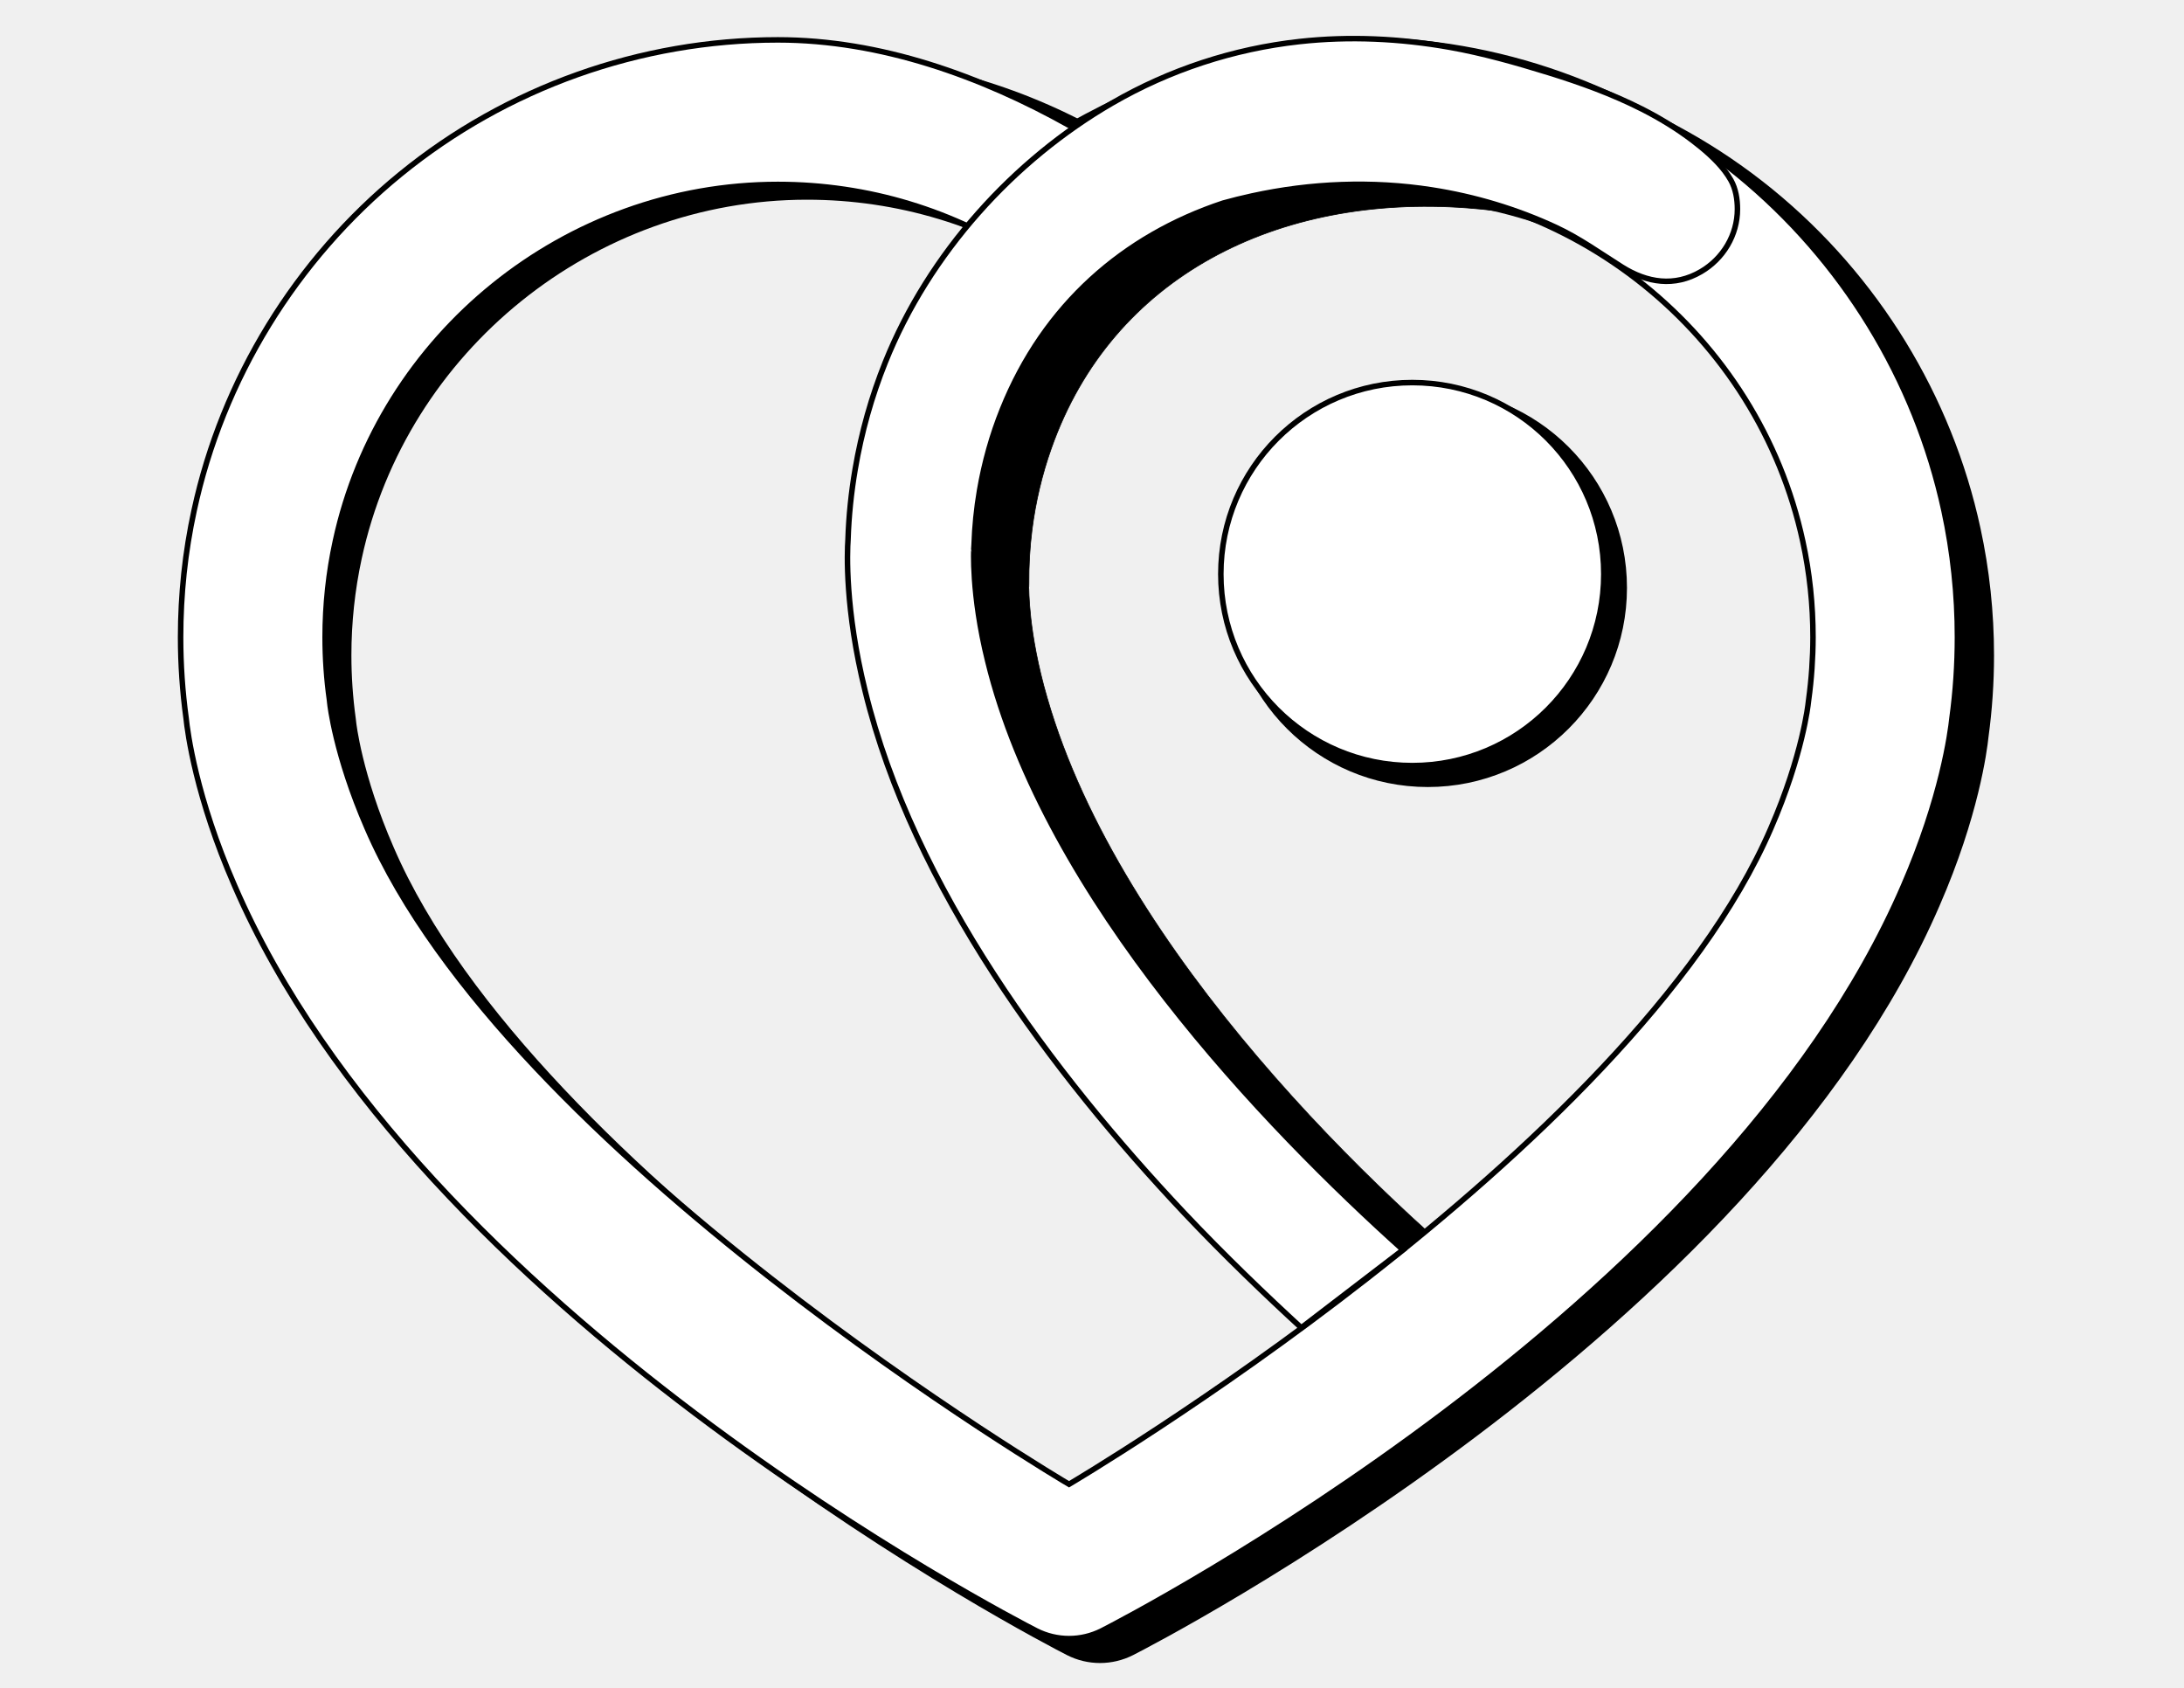
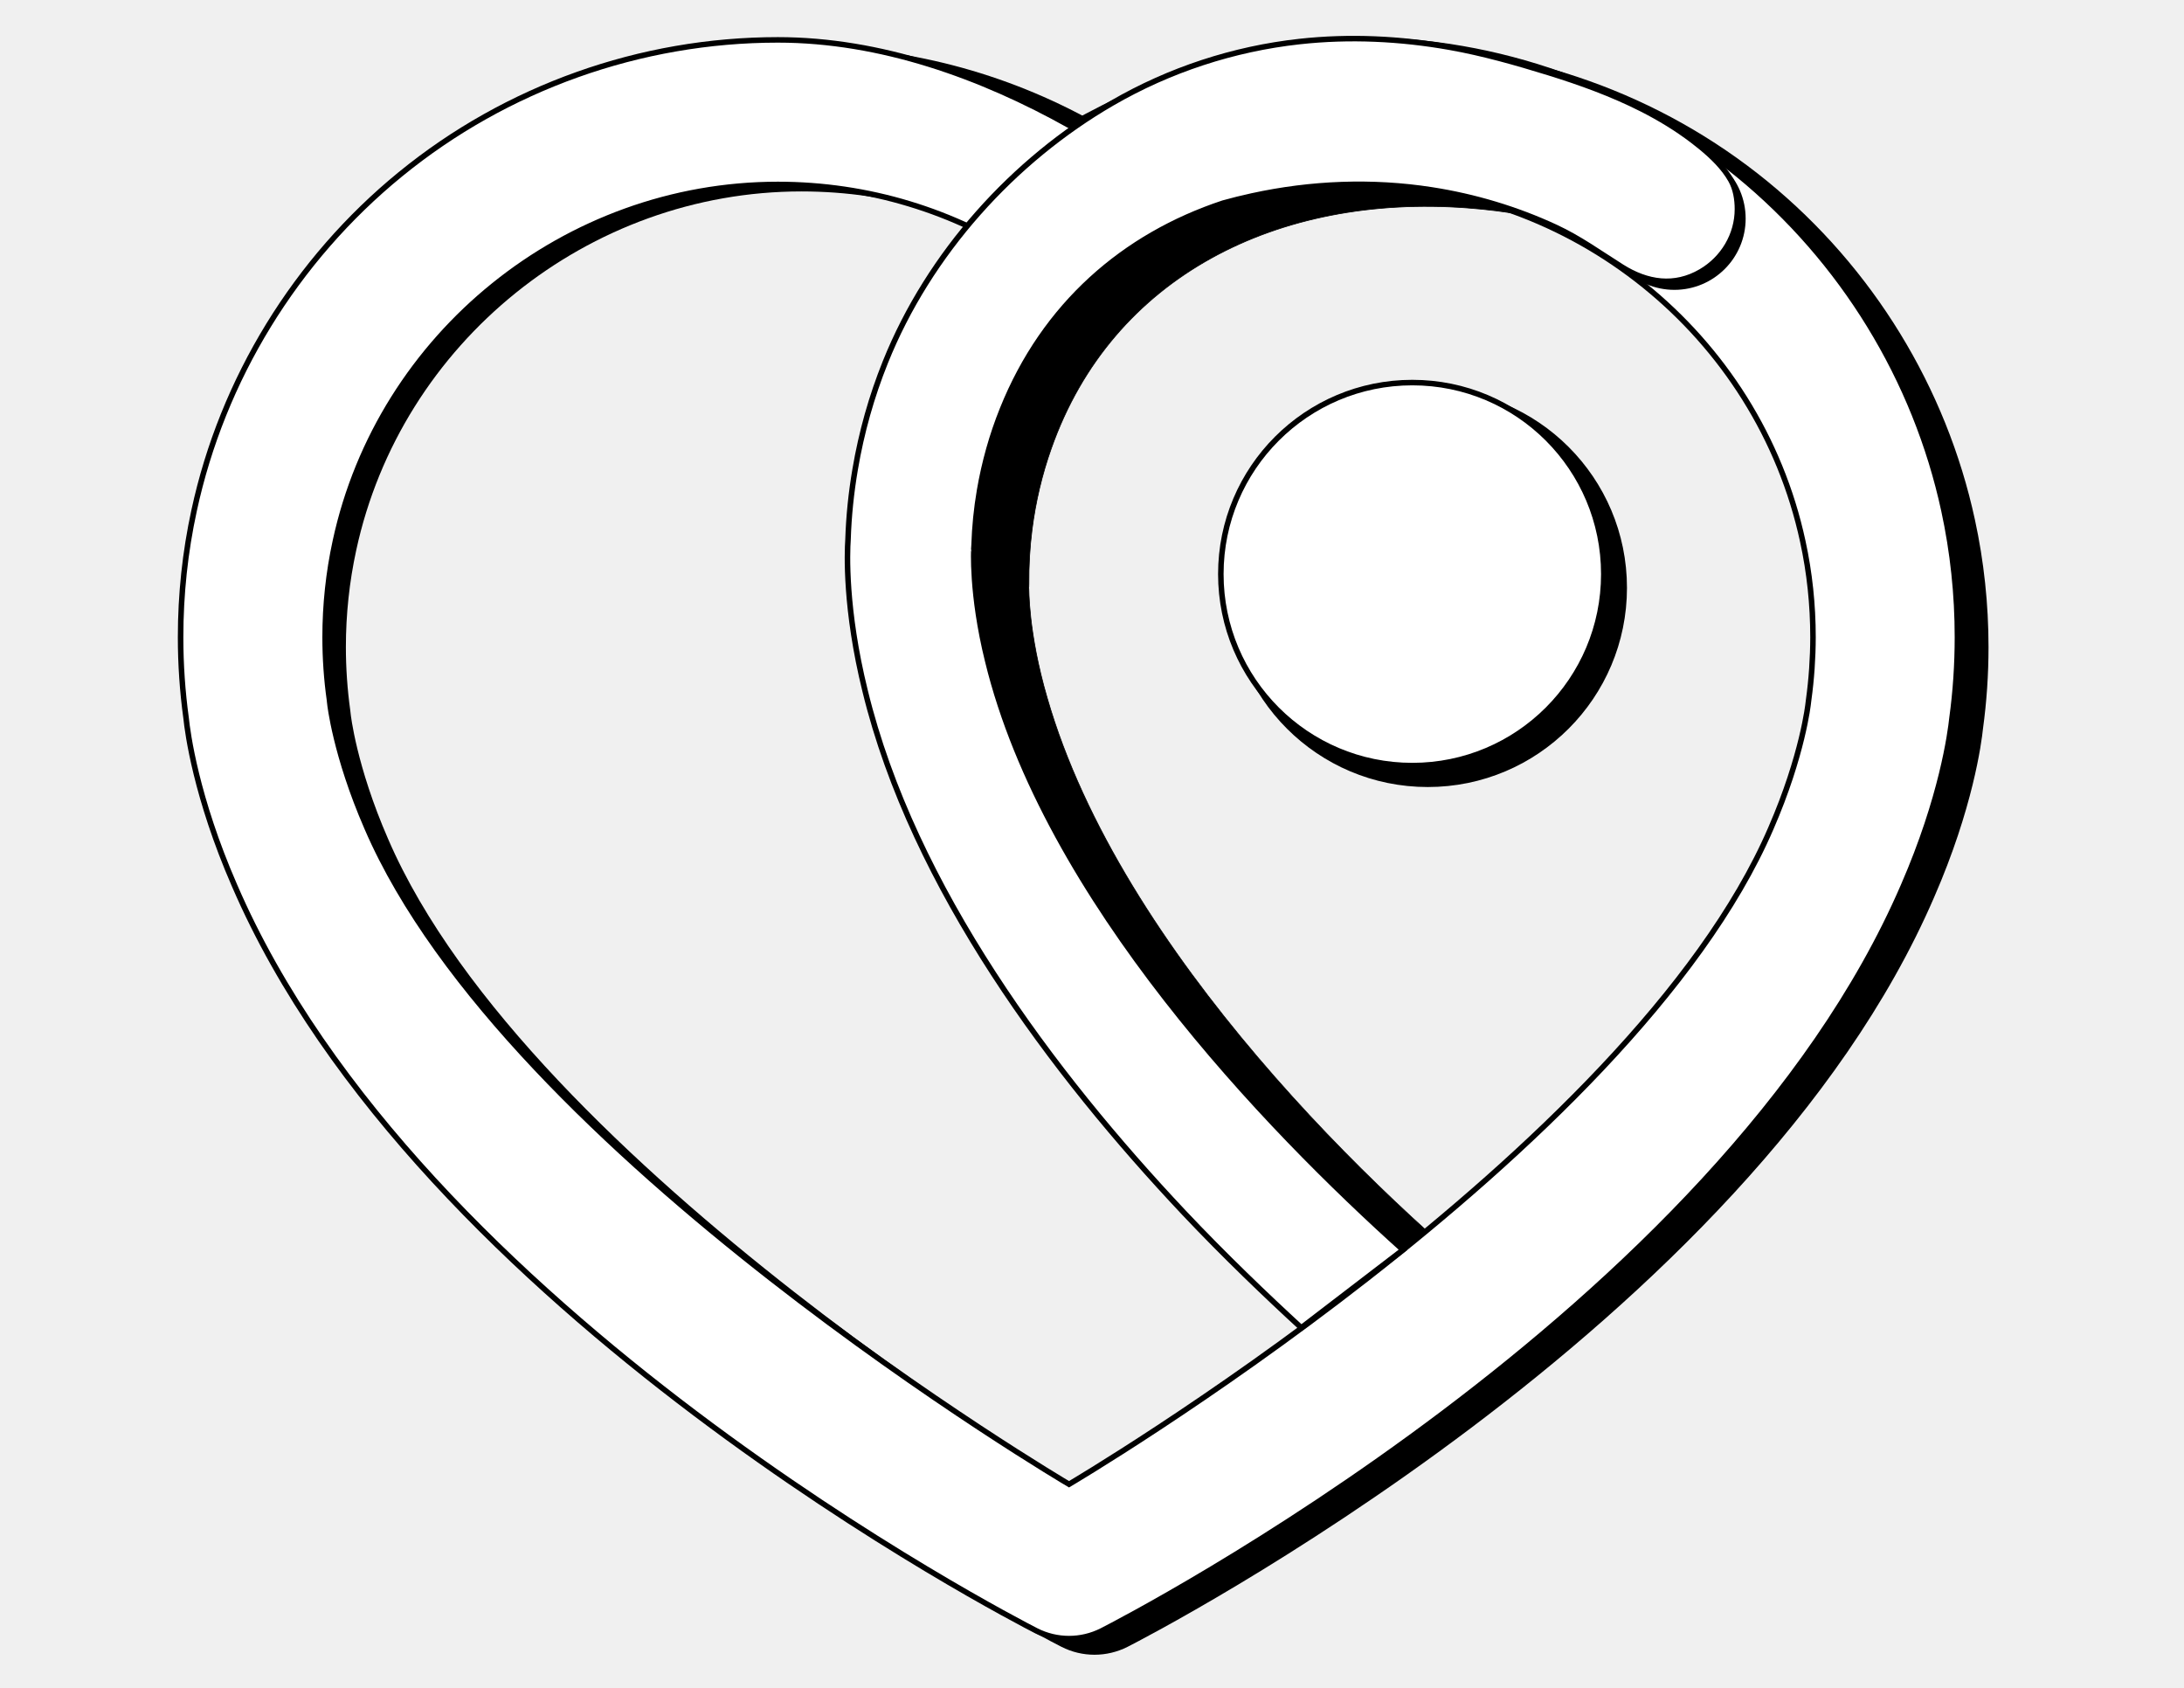
<svg xmlns="http://www.w3.org/2000/svg" version="1.1" id="Logo_1_" x="0px" y="0px" viewBox="0 0 792 612" style="enable-background:new 0 0 792 612;" xml:space="preserve">
  <style type="text/css">
	.st0{stroke:#000000;stroke-width:0.25;stroke-miterlimit:10;}
	.st1{stroke:#000000;stroke-width:3;stroke-miterlimit:10;}
	.st2{fill:#FFFFFF;stroke:#000000;stroke-width:2;stroke-miterlimit:10;}
	.st3{display:none;fill:url(#SVGID_1_);}
</style>
  <g id="Shadow">
-     <path d="M398.9,603c-4.11,0-8.21-0.96-11.97-2.87c-9.17-4.68-225.4-116.28-292.56-271.92c-14.04-32.2-17.13-55.85-17.67-61.05   c-1.33-9.72-2-19.65-2-29.53c0-15.61,1.66-31.16,4.93-46.22c10.34-47.9,37.06-91.48,75.24-122.66   c38.74-31.64,87.66-49.06,137.77-49.06c37.47,0,73.88,9.51,106.26,27.62c32.38-18.12,68.79-27.62,106.26-27.62   c50.1,0,99.03,17.42,137.77,49.06c38.18,31.18,64.9,74.75,75.25,122.7c3.27,15.03,4.93,30.58,4.93,46.19c0,9.88-0.67,19.81-2,29.53   c-0.54,5.19-3.63,28.85-17.71,61.14c-67.12,155.54-283.35,267.15-292.52,271.83C407.11,602.04,403.01,603,398.9,603z M292.64,72.41   c-77.29,0-145.2,54.74-161.47,130.15c-2.48,11.43-3.74,23.21-3.74,35.06c0,7.64,0.53,15.31,1.57,22.8   c0.06,0.46,0.12,0.92,0.16,1.38c0,0.02,1.97,18.77,13.59,45.42C194.01,426,398.9,546.66,398.9,546.66s204.88-120.63,256.11-239.35   c11.66-26.75,13.63-45.49,13.64-45.68c0.04-0.46,0.08-0.75,0.14-1.21c1.04-7.49,1.57-15.17,1.57-22.8   c0-11.85-1.25-23.63-3.73-35.03c-16.29-75.45-84.19-130.18-161.48-130.18c-32.78,0-64.46,9.58-91.62,27.71   c-8.86,5.91-20.41,5.91-29.28,0C357.1,81.99,325.42,72.41,292.64,72.41z" />
+     <path d="M396.9,600c-4.11,0-8.21-0.96-11.97-2.87c-9.17-4.68-225.4-116.28-292.56-271.92c-14.04-32.2-17.13-55.85-17.67-61.05   c-1.33-9.72-2-19.65-2-29.53c0-15.61,1.66-31.16,4.93-46.22c10.34-47.9,37.06-91.48,75.24-122.66   c38.74-31.64,87.66-49.06,137.77-49.06c37.47,0,73.88,9.51,106.26,27.62c32.38-18.12,68.79-27.62,106.26-27.62   c50.1,0,99.03,17.42,137.77,49.06c38.18,31.18,64.9,74.75,75.25,122.7c3.27,15.03,4.93,30.58,4.93,46.19c0,9.88-0.67,19.81-2,29.53   c-0.54,5.19-3.63,28.85-17.71,61.14c-67.12,155.54-283.35,267.15-292.52,271.83C405.11,599.04,401.01,600,396.9,600z M290.64,69.41   c-77.29,0-145.2,54.74-161.47,130.15c-2.48,11.43-3.74,23.21-3.74,35.06c0,7.64,0.53,15.31,1.57,22.8   c0.06,0.46,0.12,0.92,0.16,1.38c0,0.02,1.97,18.77,13.59,45.42C192.01,423,396.9,543.66,396.9,543.66s204.88-120.63,256.11-239.35   c11.66-26.75,13.63-45.49,13.64-45.68c0.04-0.46,0.08-0.75,0.14-1.21c1.04-7.49,1.57-15.17,1.57-22.8   c0-11.85-1.25-23.63-3.73-35.03c-16.29-75.45-84.19-130.18-161.48-130.18c-32.78,0-64.46,9.58-91.62,27.71   c-8.86,5.91-20.41,5.91-29.28,0C355.1,78.99,323.42,69.41,290.64,69.41z" />
    <path class="st0" d="M549.37,473.45c-49.22-38.84-142.97-128-169.6-220.32c-7.02-24.01-6.65-40.21-6.68-40.23l0.03-1.19   c-0.06-6.51,0.31-13.1,1.14-19.62c1.29-10.12,3.63-20.03,6.99-29.5c22.06-62.55,82.28-92.3,150.86-87.19   c28,2.09,53.69,9.18,75.43,26.64l1.95,1.08c3.25,1.59,6.6,2.65,10.21,3.13c11.69,1.49,22.35-6.78,23.84-18.47   c0.23-1.89,0.29-3.82,0.15-5.73c-0.38-5.23-2.21-10.29-5.7-13.6c-28-24.3-62.27-39.64-99.16-44.34   c-42.74-5.44-86.36,4.11-122.83,26.9c-35.97,22.46-63.49,56.72-77.52,96.47c-4.42,12.5-7.52,25.59-9.2,38.89   c-1.08,8.43-1.59,16.97-1.5,25.41c-0.12,4.48-0.05,25.01,8.43,53.99c20.2,70.01,73.37,134.69,122.42,182.51   c22.11,21.55,43.07,39.42,60.09,53.03L549.37,473.45z" />
    <circle class="st1" cx="517.77" cy="213.14" r="70.73" />
  </g>
  <g id="Front">
    <path class="st2" d="M704.96,185.16c-10.29-47.65-36.85-90.94-74.79-121.94c-38.5-31.44-87.11-48.76-136.91-48.76   c-37.23,0-73.17,13.1-105.36,31.1c-32.17-18.01-68.59-31.1-105.83-31.1c-49.79,0-98.41,17.31-136.91,48.76   c-37.94,30.99-64.5,74.29-74.77,121.9c-3.26,14.97-4.9,30.43-4.9,45.93c0,9.83,0.67,19.69,2,29.35   c0.52,5.17,3.59,28.67,17.56,60.68c66.74,154.65,281.63,265.57,290.74,270.23c3.72,1.89,7.8,2.84,11.88,2.84s8.16-0.95,11.9-2.84   c9.11-4.66,224-115.57,290.7-270.13c13.98-32.1,17.05-55.61,17.59-60.77c1.33-9.66,1.98-19.52,1.98-29.35   C709.85,215.56,708.2,200.1,704.96,185.16z M655.89,253.72c-0.07,0.45-0.11,0.75-0.15,1.2c-0.02,0.19-1.97,18.81-13.55,45.41   c-50.91,117.97-254.52,237.85-254.52,237.85s-203.62-119.9-254.54-237.94c-11.55-26.5-13.51-45.13-13.51-45.14   c-0.04-0.45-0.09-0.92-0.15-1.37c-1.05-7.45-1.57-15.07-1.57-22.67c0-11.77,1.25-23.49,3.72-34.83   c16.17-74.94,83.66-129.35,160.46-129.35c32.59,0,64.07,9.53,91.06,27.55c8.82,5.88,20.29,5.88,29.1,0   c26.99-18.02,58.47-27.55,91.04-27.55c76.81,0,144.3,54.41,160.47,129.37c2.47,11.32,3.71,23.04,3.71,34.81   C657.44,238.65,656.92,246.27,655.89,253.72z" />
    <circle class="st2" cx="512.16" cy="208.16" r="69.44" />
+     <circle cx="607.2" cy="79.26" r="25.84" />
    <path class="st2" d="M630.06,75.82c0,9.38-5.17,17.97-13.23,22.68c-9.59,5.61-19.54,4.06-28.65-1.68   c-8.04-5.06-15.35-10.38-24.03-14.41c-14.23-6.6-29.42-11.14-44.92-13.55c-21.64-3.37-43.81-2.48-65.2,2.19   c-3.51,0.76-7,1.63-10.46,2.59c-35.9,11.9-64.85,36.88-80.04,74.74c-3.79,9.4-6.57,19.31-8.3,29.45   c-1.12,6.54-1.78,13.17-1.99,19.74l-0.08,1.19c0.02,0.02-1.04,16.34,5.01,40.85c20.98,86.29,101.38,169.38,150.6,213.58   l-36.88,28.25c-12.57-11.54-28.08-26.39-42.52-41.7c-47.42-50.3-98.27-117.79-115.65-189.24c-7.32-29.59-6.52-50.29-6.2-54.81   c0.27-8.51,1.15-17.1,2.6-25.55c2.26-13.34,5.94-26.4,10.94-38.82c15.84-39.48,46.51-73.26,82.27-93.96   c20.81-12.05,43.99-19.65,67.89-22.29c18.23-2.01,36.53-1.11,54.48,2.06c12.06,2.14,24.13,5.57,35.91,9.21   c11.52,3.57,22.94,7.7,33.71,13.15c6.51,3.3,12.77,7.1,18.58,11.53c1.02,0.77,2.02,1.57,3.01,2.38c4.07,3.38,8.14,7.26,10.77,11.92   C629.45,68.46,630.06,72.25,630.06,75.82z" />
    <linearGradient id="SVGID_1_" gradientUnits="userSpaceOnUse" x1="477.914" y1="452.347" x2="504.637" y2="484.772" gradientTransform="matrix(1.0184 -7.032901e-03 -7.032901e-03 1.0184 -6.0234 -4.643)">
      <stop offset="0.245" style="stop-color:#FFFFFF" />
      <stop offset="0.305" style="stop-color:#DDDFE0" />
      <stop offset="0.412" style="stop-color:#AEB0B3" />
      <stop offset="0.518" style="stop-color:#888A8C" />
      <stop offset="0.623" style="stop-color:#696B6D" />
      <stop offset="0.724" style="stop-color:#4F4F51" />
      <stop offset="0.823" style="stop-color:#343335" />
      <stop offset="0.916" style="stop-color:#121213" />
      <stop offset="1" style="stop-color:#000000" />
    </linearGradient>
    <polygon class="st3" points="472.68,480.98 507.63,453.37 498.47,444.95 464.71,473.04  " />
  </g>
</svg>
